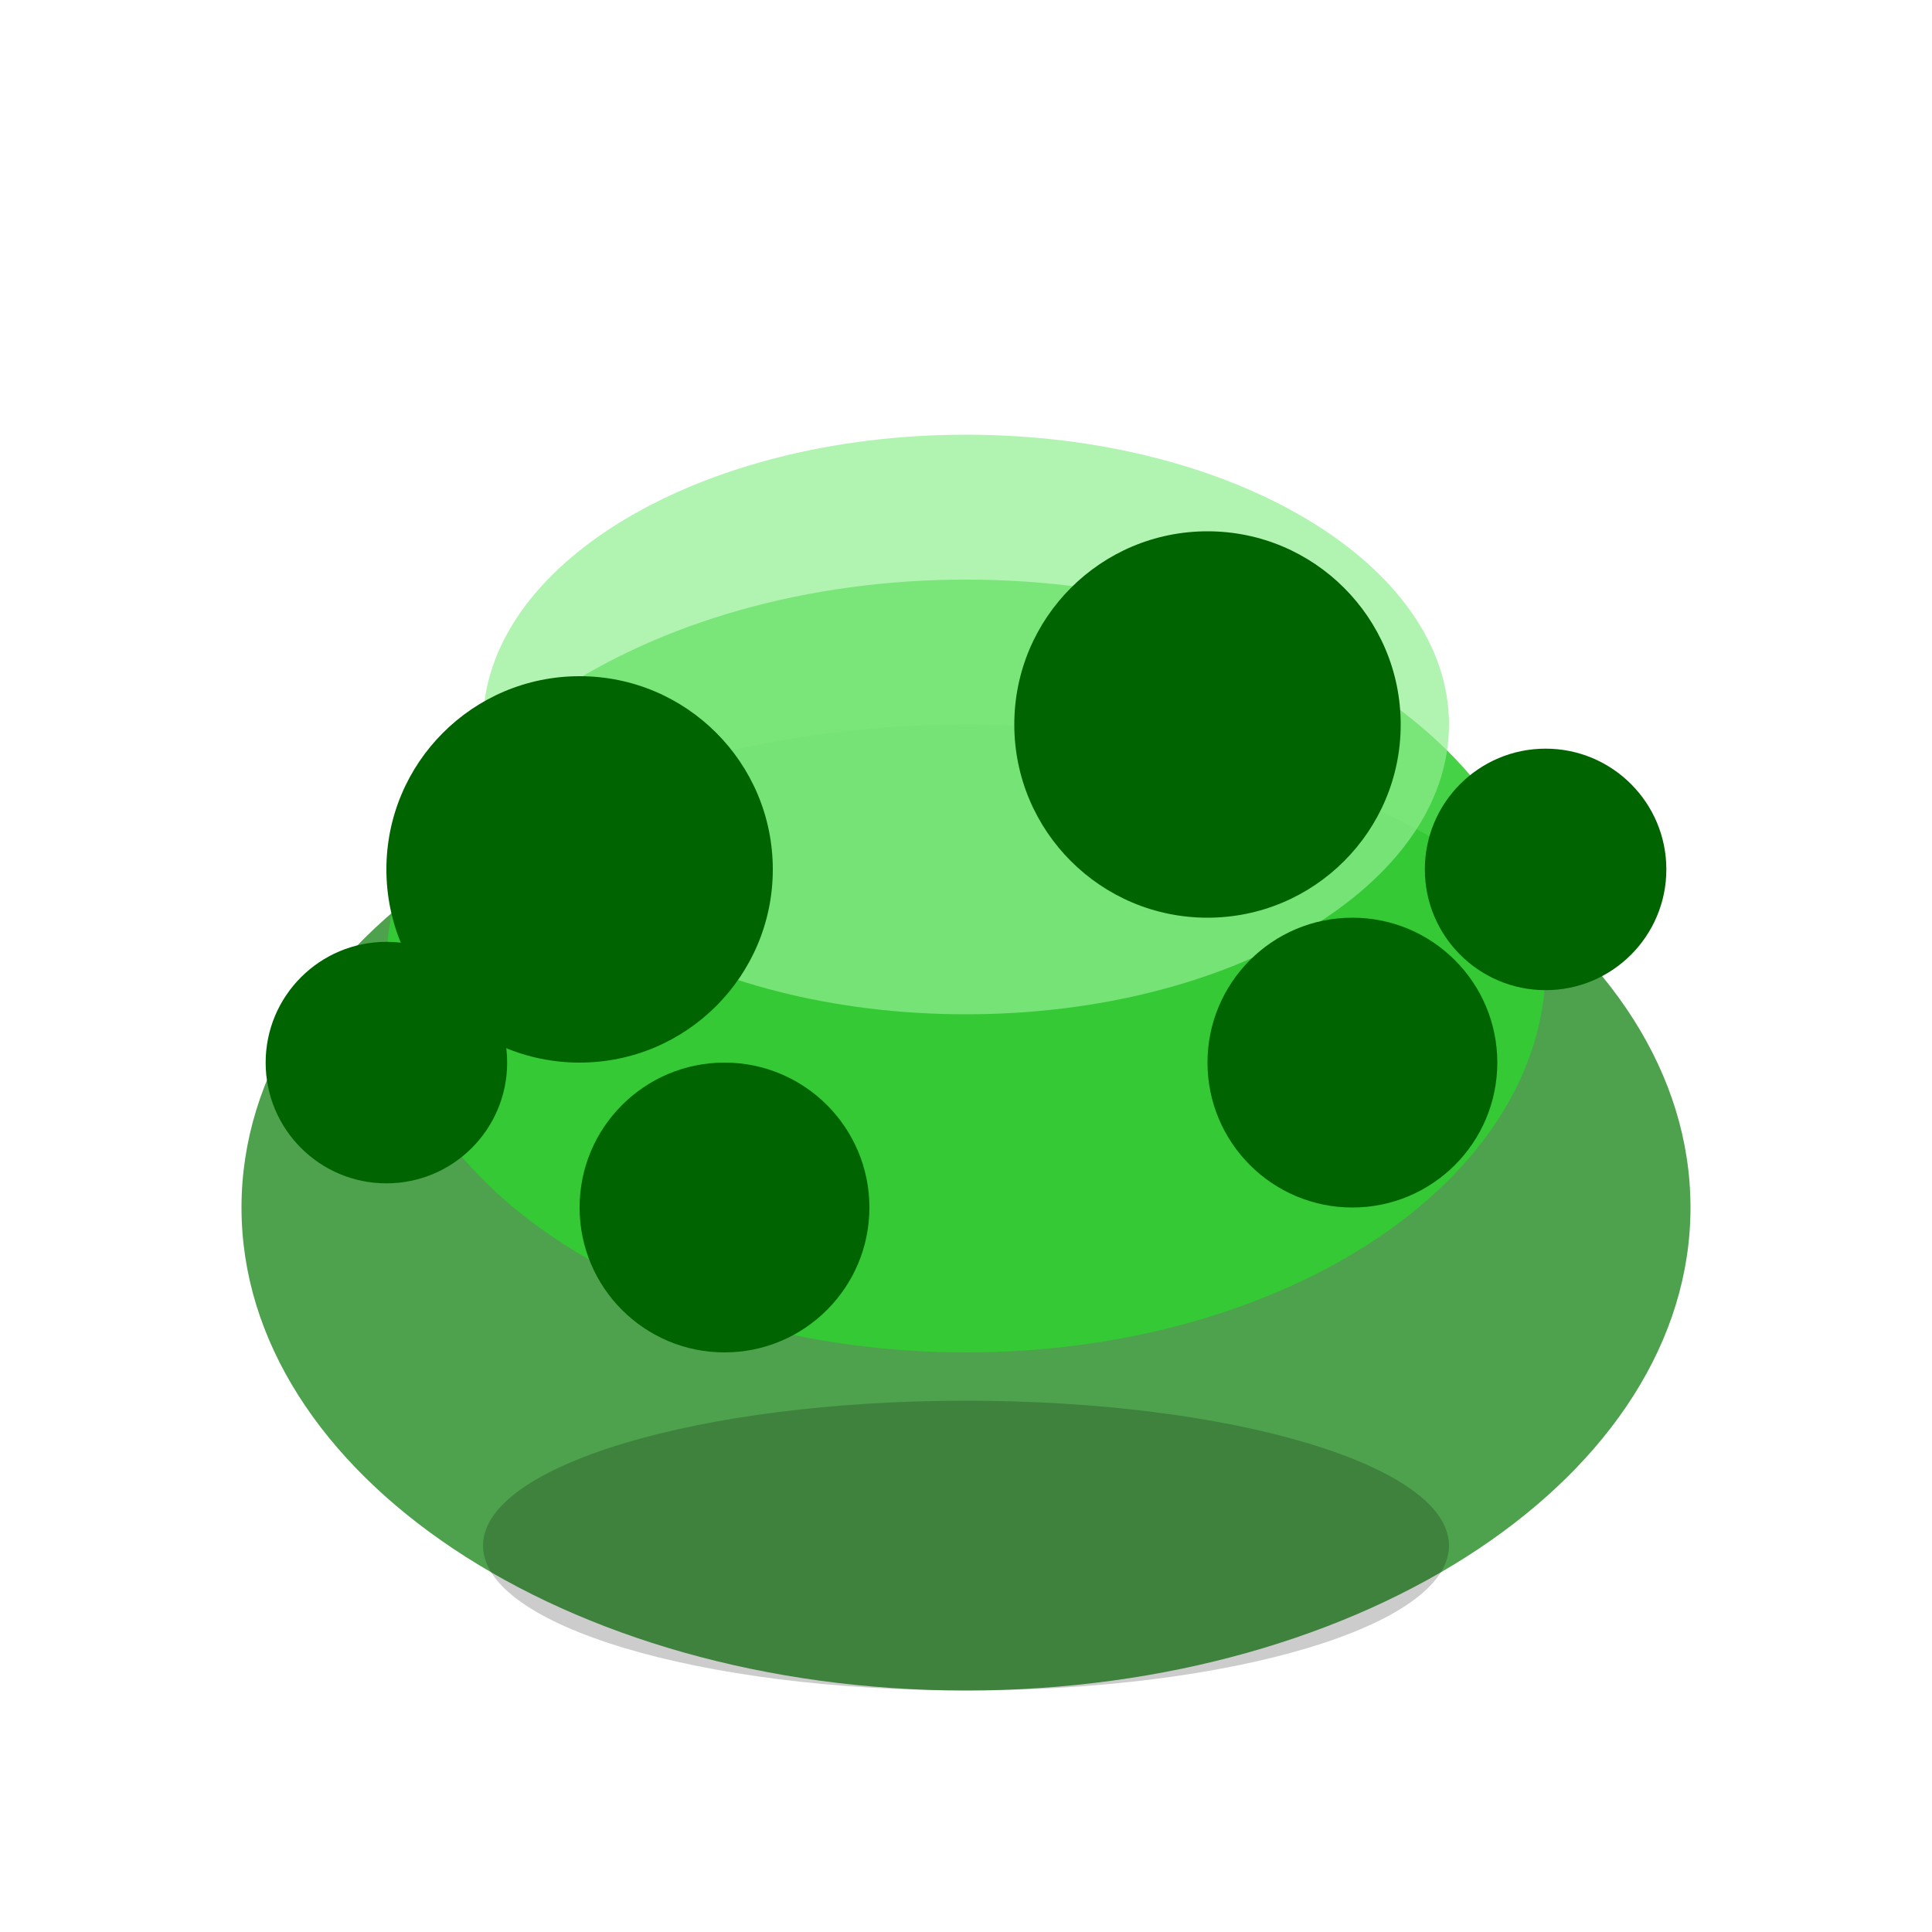
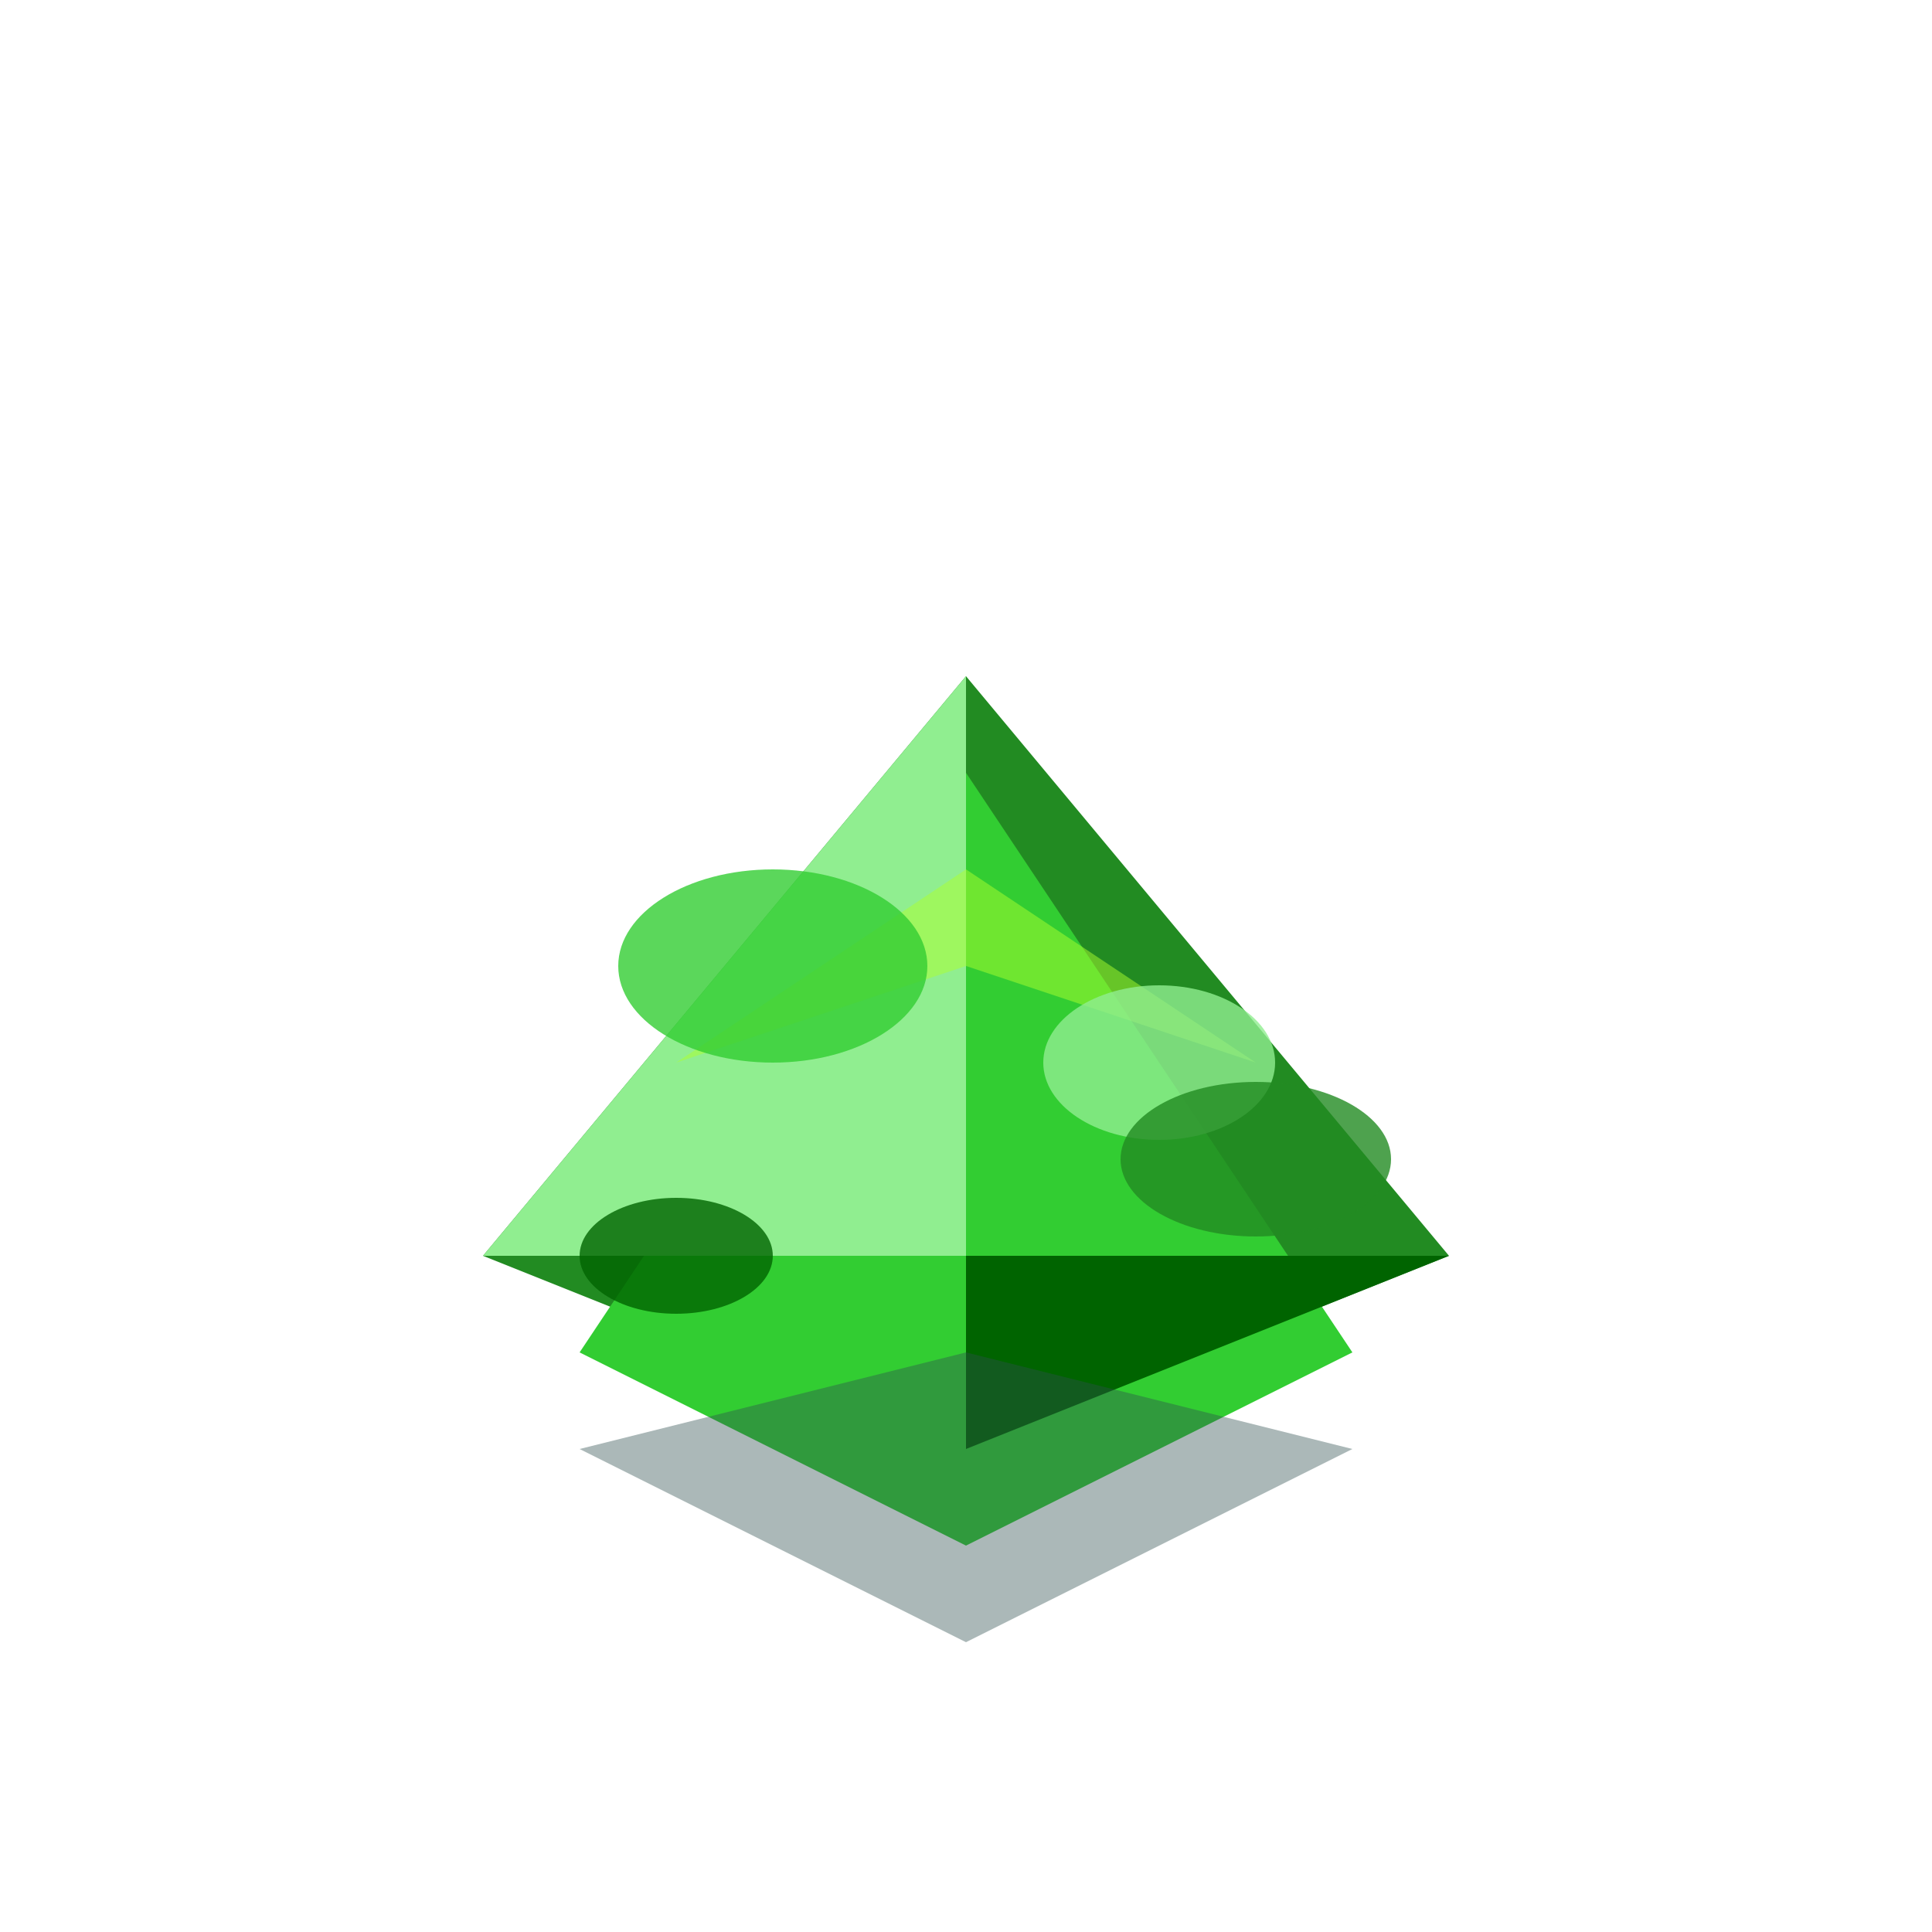
- <svg xmlns="http://www.w3.org/2000/svg" width="40" height="40" viewBox="0 0 40 40">
-   <ellipse cx="20" cy="25" rx="15" ry="10" fill="#228B22" opacity="0.8" />
-   <ellipse cx="20" cy="20" rx="12" ry="8" fill="#32CD32" opacity="0.9" />
-   <ellipse cx="20" cy="15" rx="10" ry="6" fill="#90EE90" opacity="0.7" />
-   <circle cx="12" cy="18" r="4" fill="#006400" />
-   <circle cx="28" cy="22" r="3" fill="#006400" />
-   <circle cx="15" cy="25" r="3" fill="#006400" />
-   <circle cx="25" cy="15" r="4" fill="#006400" />
-   <circle cx="8" cy="22" r="2.5" fill="#006400" />
-   <circle cx="32" cy="18" r="2.5" fill="#006400" />
-   <ellipse cx="20" cy="32" rx="10" ry="3" fill="#000000" opacity="0.2" />
+ <svg xmlns="http://www.w3.org/2000/svg" width="100" height="100" viewBox="0 0 100 100">
+   <polygon points="25,65 50,35 75,65 50,75" fill="#228B22" />
+   <polygon points="30,70 50,40 70,70 50,80" fill="#32CD32" />
+   <polygon points="25,65 50,35 50,65" fill="#90EE90" />
+   <polygon points="50,65 75,65 50,75" fill="#006400" />
+   <polygon points="35,55 50,45 65,55 50,50" fill="#ADFF2F" fill-opacity="0.5" />
+   <polygon points="30,75 50,85 70,75 50,70" fill="#2F4F4F" fill-opacity="0.4" />
+   <ellipse cx="40" cy="50" rx="8" ry="5" fill="#32CD32" opacity="0.8" />
+   <ellipse cx="60" cy="55" rx="6" ry="4" fill="#90EE90" opacity="0.8" />
+   <ellipse cx="35" cy="65" rx="5" ry="3" fill="#006400" opacity="0.8" />
+   <ellipse cx="65" cy="60" rx="7" ry="4" fill="#228B22" opacity="0.8" />
</svg>
